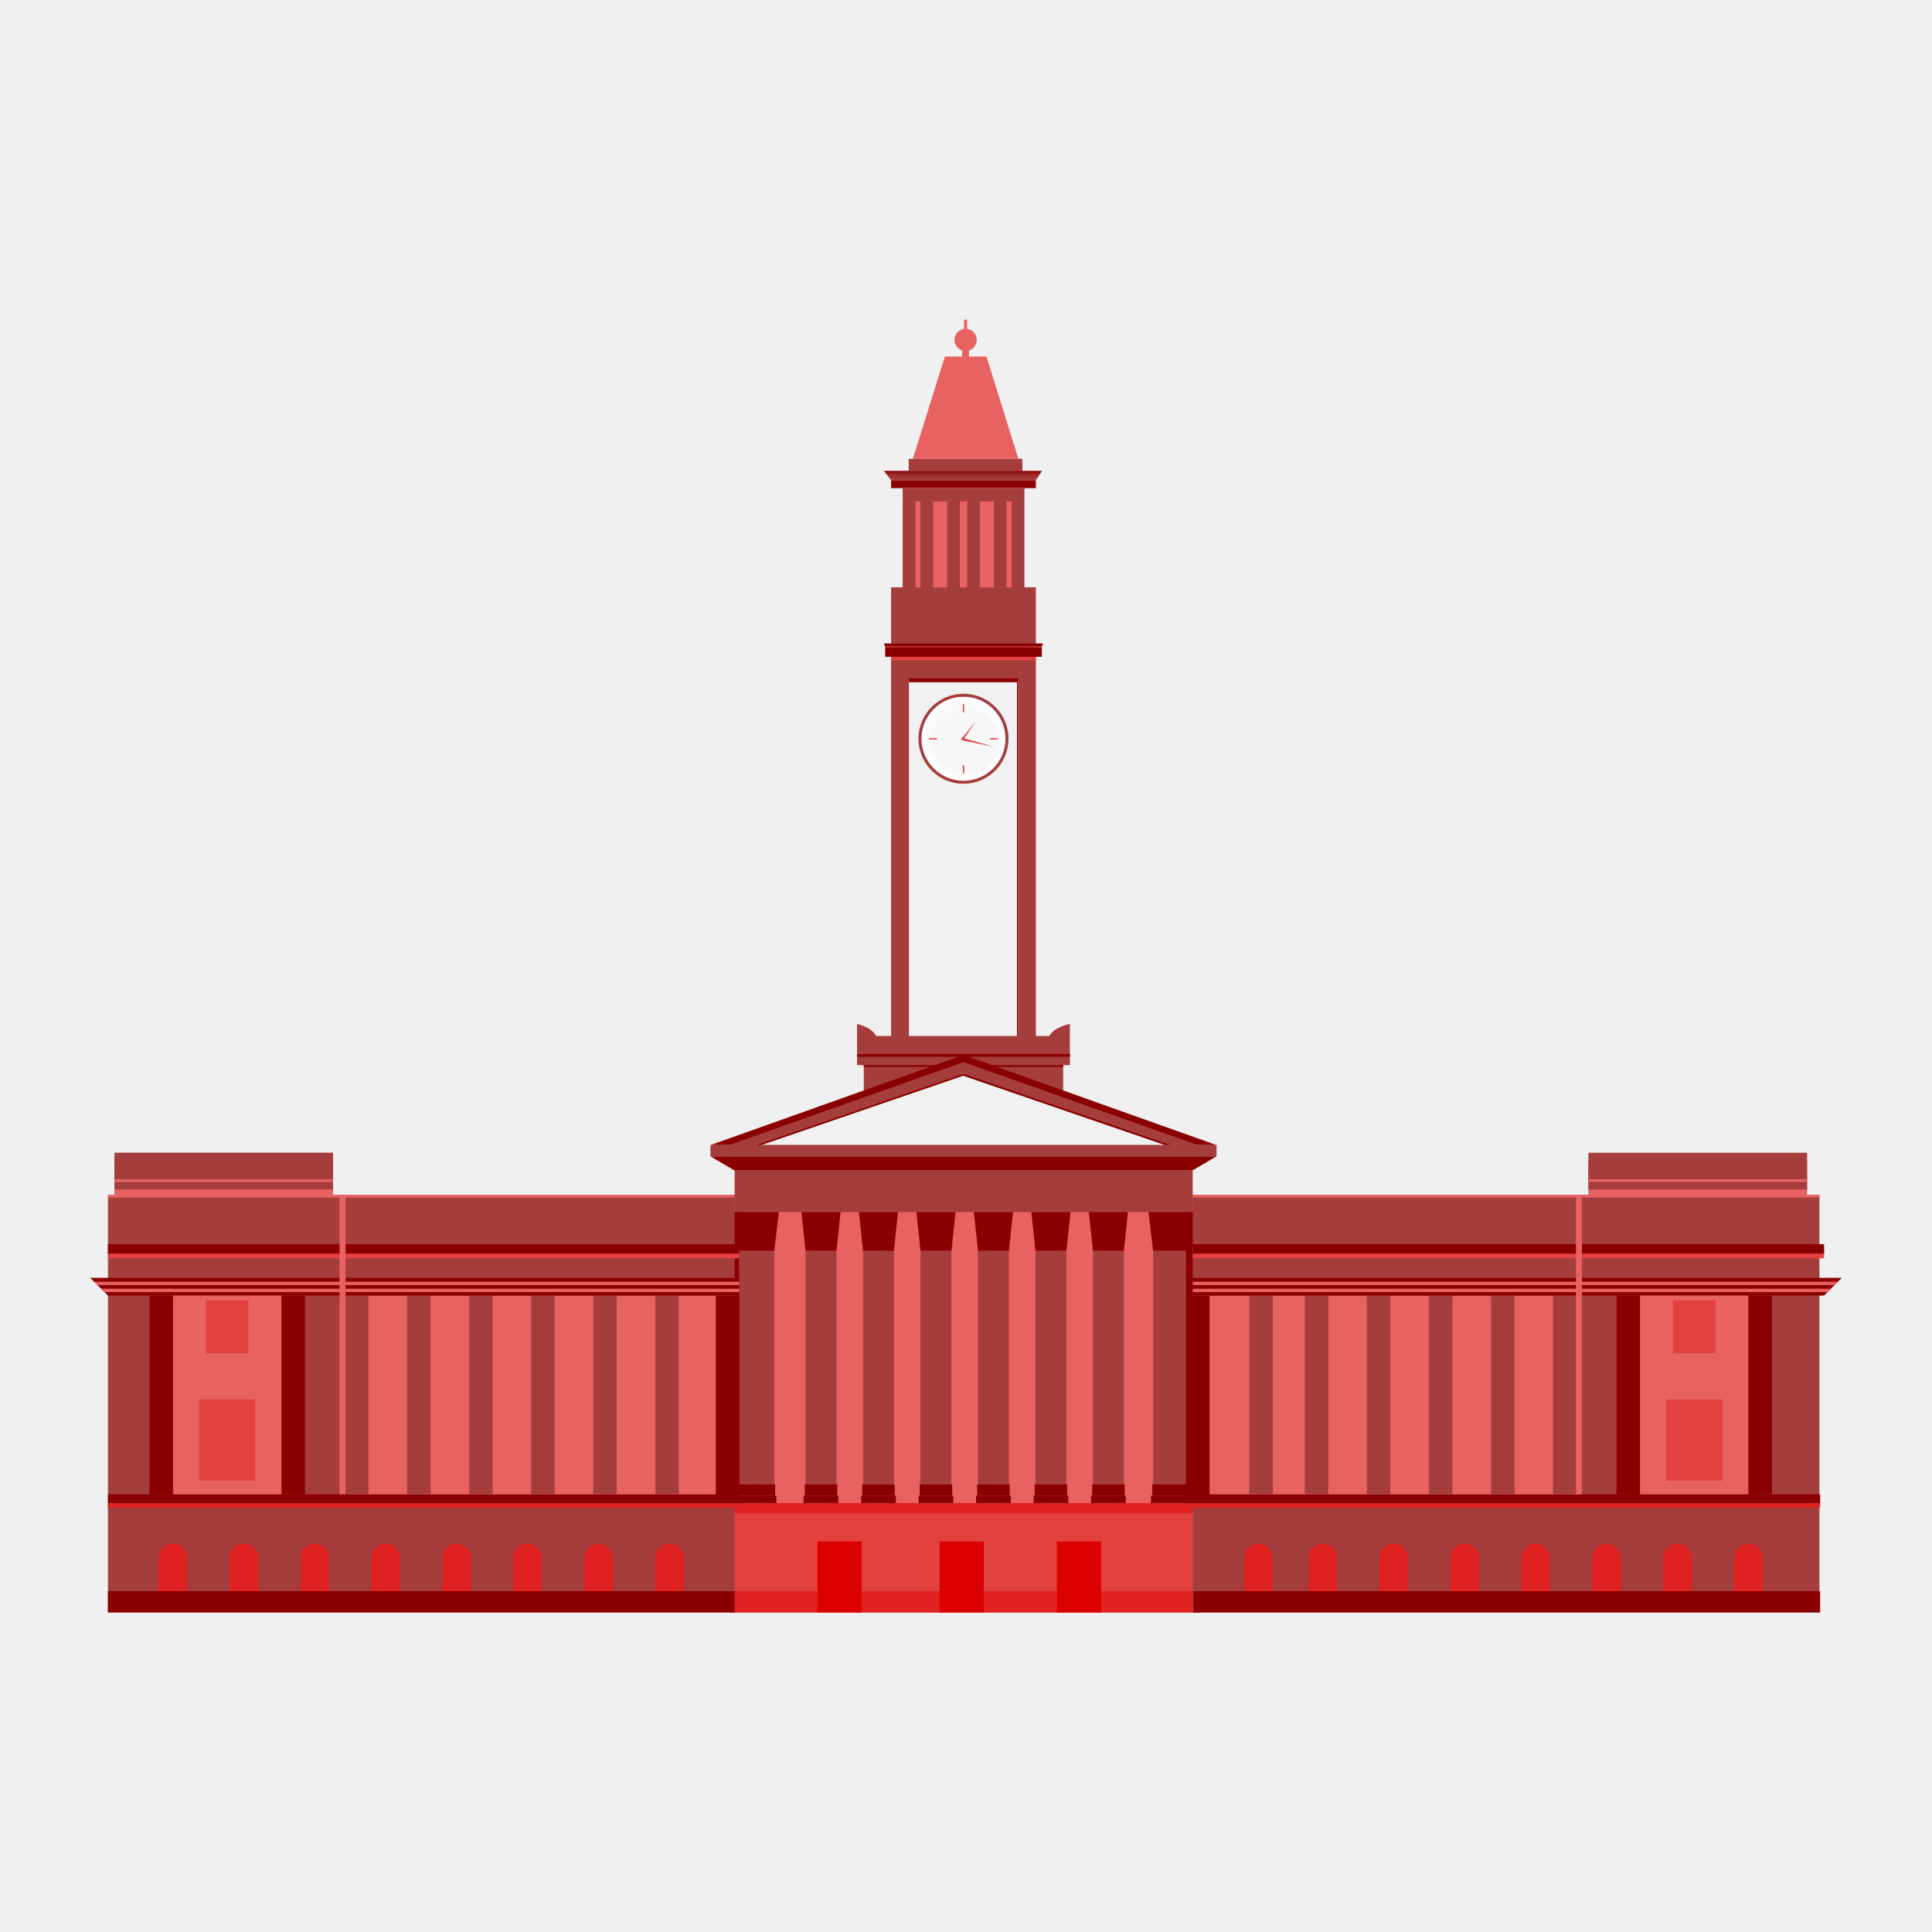
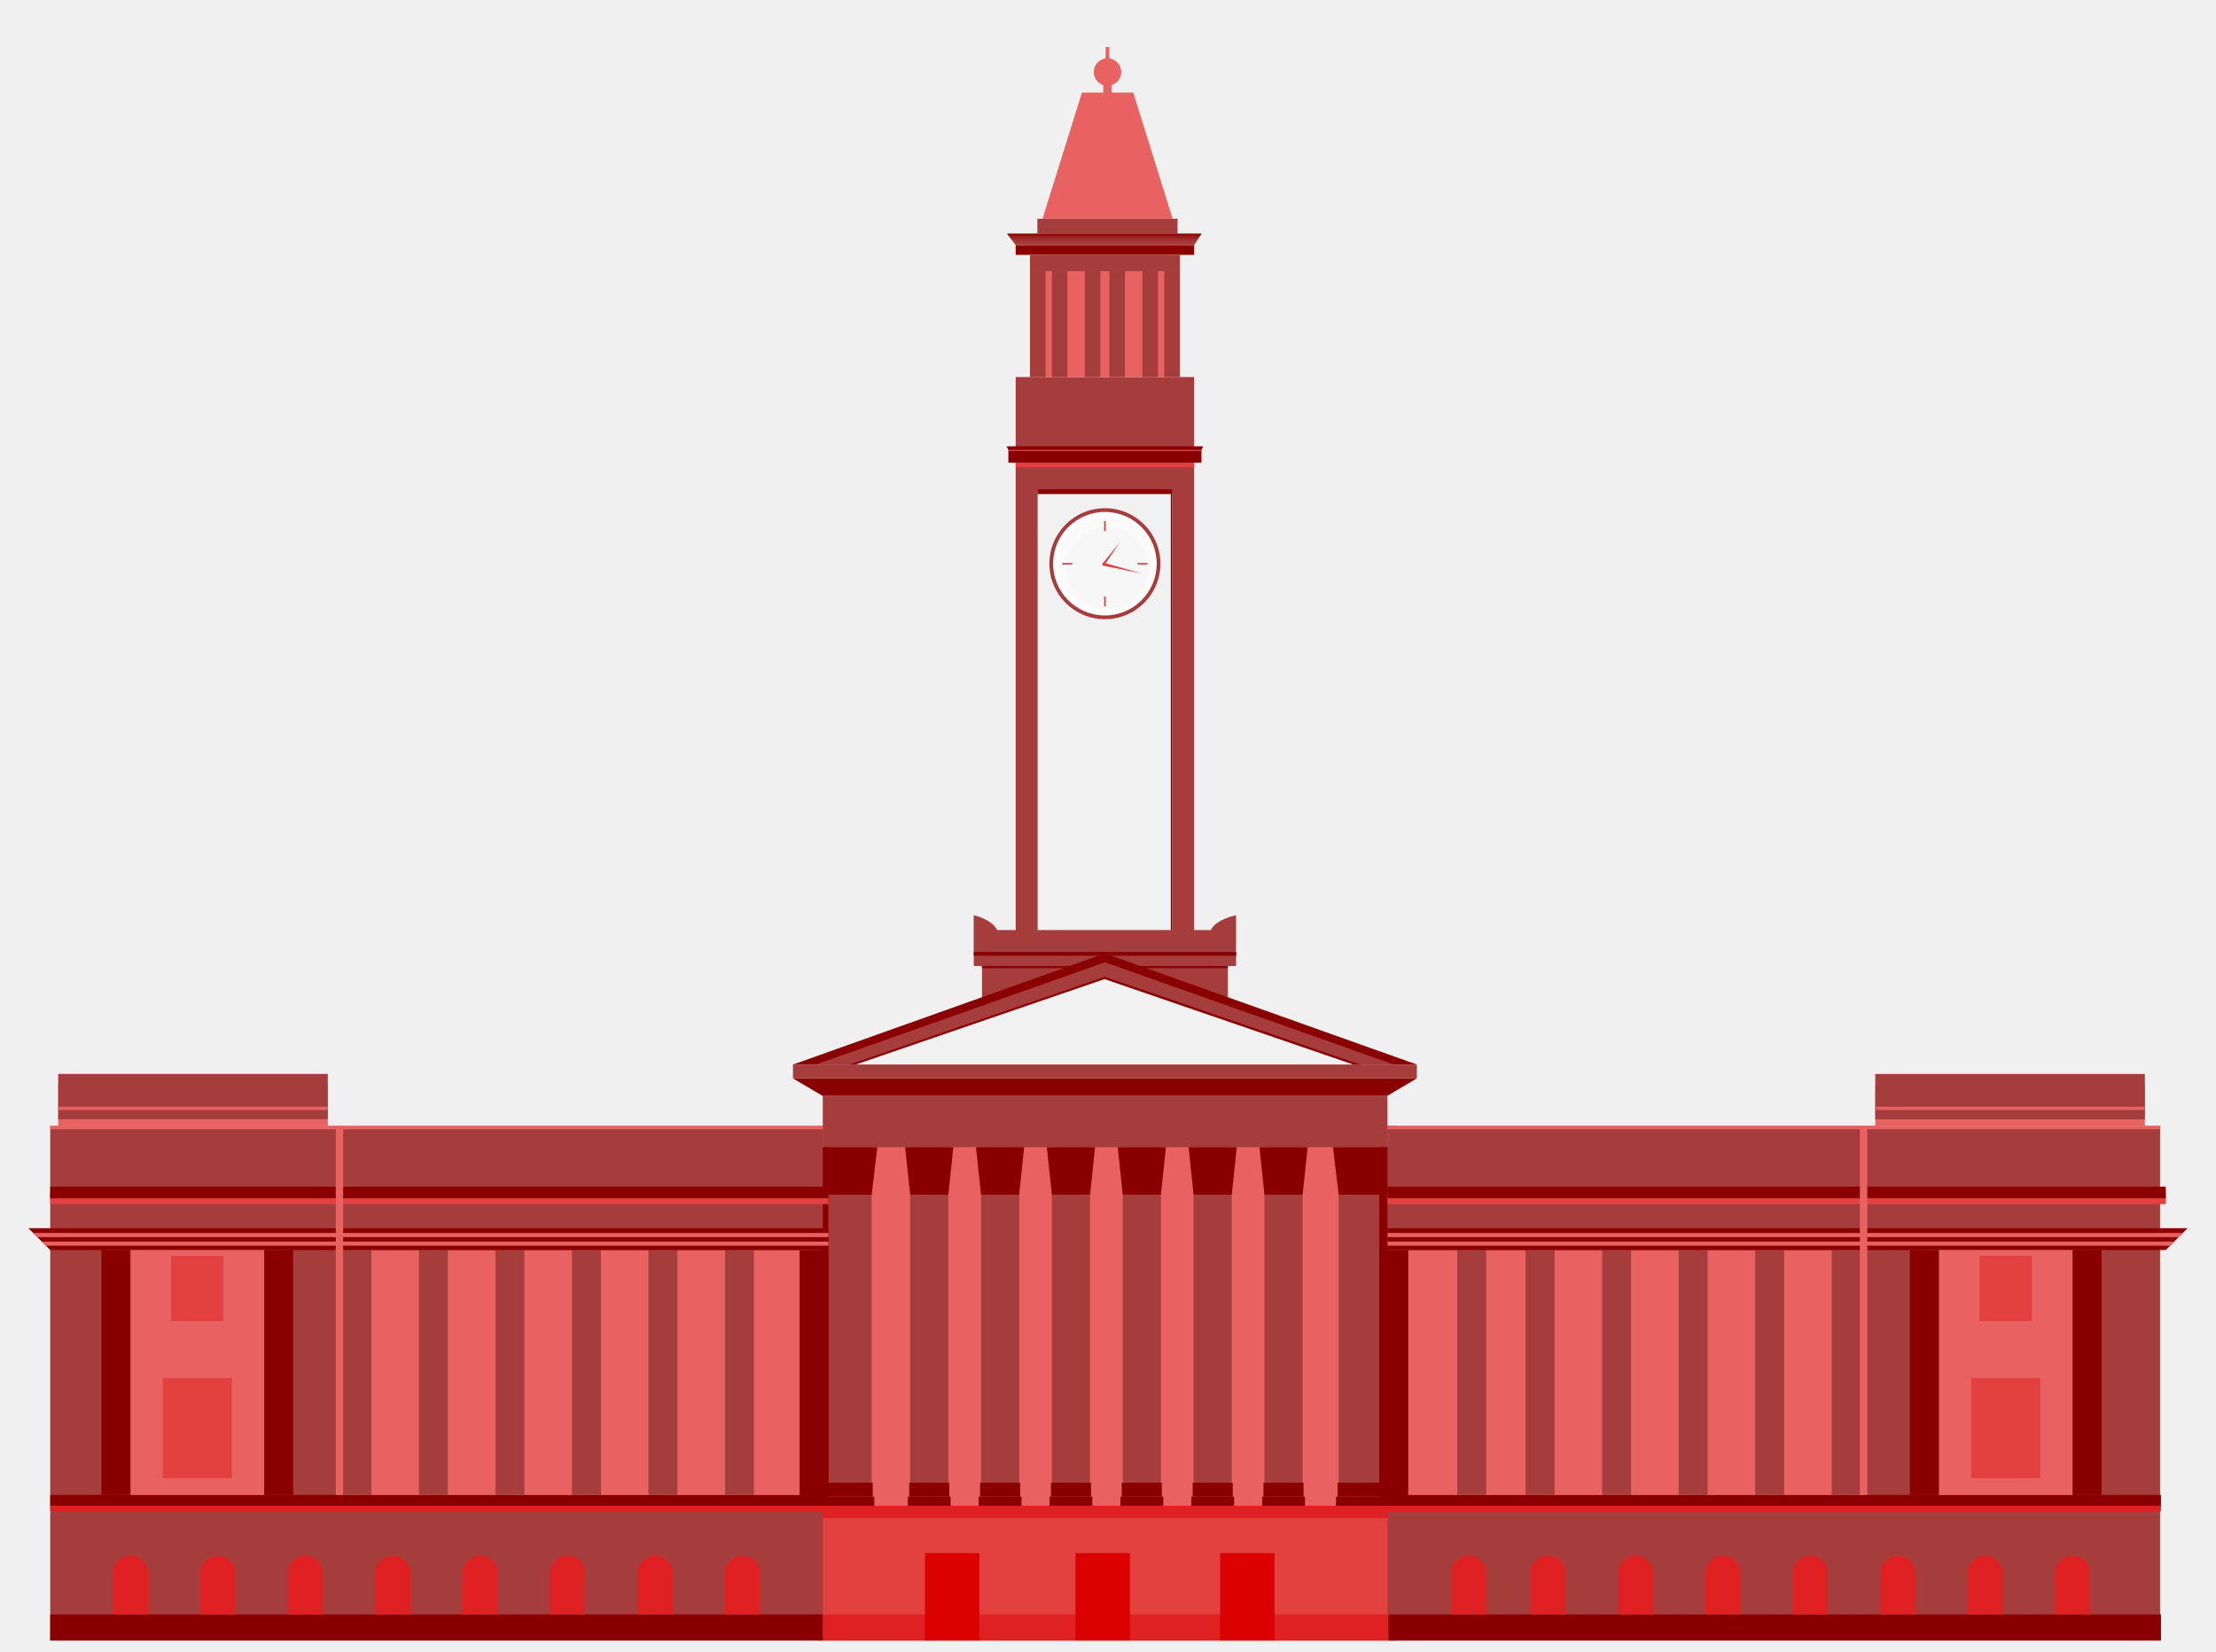
- <svg xmlns="http://www.w3.org/2000/svg" id="Layer_1" data-name="Layer 1" viewBox="0 0 460 460">
+ <svg xmlns="http://www.w3.org/2000/svg" id="Layer_1" data-name="Layer 1" viewBox="0 0 428 319">
  <defs>
    <style>.cls-1{fill:#e86261;}.cls-2{fill:#a63d3d;}.cls-3{fill:#f1f1f1;}.cls-4{fill:#fff;}.cls-5{fill:#fafafa;}.cls-6{fill:#f7f7f7;}.cls-7{fill:#e34140;}.cls-8{fill:#8a0000;}.cls-9{fill:url(#linear-gradient);}.cls-10{fill:#df2221;}.cls-11{fill:#da0100;}</style>
-     <linearGradient id="linear-gradient" x1="229.29" y1="114.33" x2="229.29" y2="112.14" gradientUnits="userSpaceOnUse">
+     <linearGradient id="linear-gradient" x1="213.29" y1="47.33" x2="213.29" y2="45.14" gradientUnits="userSpaceOnUse">
      <stop offset="0" stop-color="#a63d3d" stop-opacity="0" />
      <stop offset="1" stop-color="#8a0000" />
    </linearGradient>
  </defs>
-   <rect class="cls-1" x="173.82" y="284.51" width="111.95" height="99.4" />
-   <rect class="cls-2" x="212.17" y="139.83" width="34.46" height="107.09" />
-   <rect class="cls-3" x="216.41" y="161.75" width="25.99" height="85.03" />
-   <polygon class="cls-1" points="242.48 109.25 217.35 109.25 224.97 84.88 234.87 84.88 242.48 109.25" />
-   <circle class="cls-2" cx="229.4" cy="175.89" r="10.72" />
-   <circle class="cls-4" cx="229.4" cy="175.89" r="10" />
-   <path class="cls-5" d="M229.4,184.85a9,9,0,1,1,9-9A9,9,0,0,1,229.4,184.85Z" />
-   <circle class="cls-6" cx="229.88" cy="176.76" r="7.95" />
-   <rect class="cls-7" x="229.25" y="167.67" width="0.31" height="1.92" />
-   <rect class="cls-7" x="229.25" y="182.21" width="0.31" height="1.92" />
-   <rect class="cls-7" x="236.52" y="174.94" width="0.31" height="1.92" transform="translate(412.57 -60.77) rotate(90)" />
-   <rect class="cls-7" x="221.98" y="174.94" width="0.31" height="1.92" transform="translate(398.04 -46.23) rotate(90)" />
-   <circle class="cls-7" cx="229.22" cy="175.98" r="0.32" transform="translate(-45.33 85.79) rotate(-19.33)" />
-   <polygon class="cls-7" points="232.31 171.7 229.25 176.27 228.93 175.89 232.31 171.7" />
-   <polygon class="cls-7" points="236.67 177.81 229.09 176.27 229.16 175.7 236.67 177.81" />
-   <rect class="cls-8" x="216.41" y="161.5" width="25.99" height="0.94" />
-   <rect class="cls-8" x="199.8" y="204.13" width="84.93" height="0.27" transform="translate(446.53 -37.99) rotate(90)" />
-   <circle class="cls-1" cx="229.9" cy="80.92" r="2.65" />
-   <rect class="cls-1" x="229.08" y="82.43" width="1.63" height="3.76" />
-   <rect class="cls-1" x="229.54" y="76.09" width="0.72" height="3.76" />
-   <rect class="cls-2" x="216.36" y="109.25" width="27.07" height="2.89" />
-   <rect class="cls-8" x="212.17" y="114.33" width="34.46" height="1.9" />
-   <rect class="cls-7" x="212.17" y="156.19" width="34.46" height="1.05" />
-   <polygon class="cls-2" points="246.63 114.33 212.17 114.33 210.51 112.14 248.06 112.14 246.63 114.33" />
-   <polygon class="cls-9" points="246.63 114.33 212.17 114.33 210.51 112.14 248.06 112.14 246.63 114.33" />
-   <rect class="cls-8" x="210.76" y="153.24" width="37.29" height="3.14" />
-   <rect class="cls-1" x="210.76" y="153.87" width="37.29" height="0.22" />
-   <polygon class="cls-8" points="248.05 153.87 210.76 153.87 210.4 153.24 248.41 153.24 248.05 153.87" />
-   <rect class="cls-1" x="214.93" y="116.23" width="28.95" height="23.6" />
-   <rect class="cls-2" x="214.93" y="119.38" width="3.01" height="20.45" />
-   <rect class="cls-2" x="219.15" y="119.38" width="3.01" height="20.45" />
-   <rect class="cls-2" x="236.65" y="119.38" width="3.01" height="20.45" />
-   <rect class="cls-2" x="240.87" y="119.38" width="3.01" height="20.45" />
-   <rect class="cls-2" x="225.52" y="119.38" width="3.01" height="20.45" />
-   <rect class="cls-2" x="230.27" y="119.38" width="3.01" height="20.45" />
-   <rect class="cls-2" x="214.93" y="116.23" width="28.95" height="3.15" />
-   <rect class="cls-2" x="205.66" y="246.93" width="47.48" height="17.08" />
-   <rect class="cls-2" x="204.07" y="250.88" width="50.67" height="2.72" />
-   <rect class="cls-8" x="204.07" y="250.88" width="50.67" height="0.74" />
-   <rect class="cls-8" x="205.66" y="253.6" width="47.48" height="0.42" />
-   <path class="cls-2" d="M249.86,246.66H208.58c-1-2.11-4.52-2.87-4.52-2.87v7.09h50.67v-7.09S250.85,244.54,249.86,246.66Z" />
-   <rect class="cls-2" x="174.91" y="278.71" width="109.07" height="9.89" />
-   <rect class="cls-2" x="176.01" y="288.6" width="8.34" height="64.82" />
-   <polygon class="cls-8" points="184.36 297.78 176.01 297.78 174.91 288.6 185.45 288.6 184.36 297.78" />
-   <rect class="cls-8" x="175.8" y="353.41" width="8.76" height="2.69" />
-   <rect class="cls-8" x="175.51" y="356.1" width="9.36" height="1.79" />
-   <rect class="cls-2" x="191.79" y="288.6" width="7.37" height="64.82" />
-   <polygon class="cls-8" points="199.17 297.78 191.79 297.78 190.82 288.6 200.13 288.6 199.17 297.78" />
-   <rect class="cls-8" x="191.61" y="353.41" width="7.74" height="2.69" />
-   <rect class="cls-8" x="191.34" y="356.1" width="8.27" height="1.79" />
-   <rect class="cls-2" x="205.48" y="288.6" width="7.37" height="64.82" />
-   <polygon class="cls-8" points="212.85 297.78 205.48 297.78 204.5 288.6 213.81 288.6 212.85 297.78" />
-   <rect class="cls-8" x="205.29" y="353.41" width="7.74" height="2.69" />
-   <rect class="cls-8" x="205.03" y="356.1" width="8.27" height="1.79" />
-   <rect class="cls-2" x="219.16" y="288.6" width="7.37" height="64.82" />
-   <polygon class="cls-8" points="226.54 297.78 219.16 297.78 218.19 288.6 227.5 288.6 226.54 297.78" />
-   <rect class="cls-8" x="218.98" y="353.41" width="7.74" height="2.69" />
-   <rect class="cls-8" x="218.71" y="356.1" width="8.27" height="1.79" />
-   <rect class="cls-2" x="232.85" y="288.6" width="7.37" height="64.82" />
-   <polygon class="cls-8" points="240.22 297.78 232.85 297.78 231.88 288.6 241.19 288.6 240.22 297.78" />
-   <rect class="cls-8" x="232.66" y="353.41" width="7.74" height="2.69" />
-   <rect class="cls-8" x="232.4" y="356.1" width="8.27" height="1.79" />
-   <rect class="cls-2" x="246.53" y="288.6" width="7.37" height="64.82" />
-   <polygon class="cls-8" points="253.91 297.78 246.53 297.78 245.56 288.6 254.87 288.6 253.91 297.78" />
-   <rect class="cls-8" x="246.35" y="353.41" width="7.74" height="2.69" />
-   <rect class="cls-8" x="246.09" y="356.1" width="8.27" height="1.79" />
-   <rect class="cls-2" x="274.55" y="288.6" width="8.35" height="64.82" />
-   <polygon class="cls-8" points="282.9 297.78 274.55 297.78 273.45 288.6 283.99 288.6 282.9 297.78" />
-   <rect class="cls-8" x="274.34" y="353.41" width="8.76" height="2.69" />
-   <rect class="cls-8" x="274.04" y="356.1" width="9.36" height="1.79" />
-   <rect class="cls-2" x="260.22" y="288.6" width="7.37" height="64.82" />
-   <polygon class="cls-8" points="267.59 297.78 260.22 297.78 259.25 288.6 268.56 288.6 267.59 297.78" />
-   <rect class="cls-8" x="260.03" y="353.41" width="7.74" height="2.69" />
-   <rect class="cls-8" x="259.77" y="356.1" width="8.27" height="1.79" />
-   <rect class="cls-10" x="173.82" y="357.87" width="111.95" height="3.13" />
-   <polygon class="cls-8" points="229.4 251.18 289.65 272.64 169.15 272.64 229.4 251.18" />
-   <polygon class="cls-2" points="229.4 252.89 285.24 272.64 173.57 272.64 229.4 252.89" />
-   <polygon class="cls-8" points="229.4 255.68 278.74 272.64 180.06 272.64 229.4 255.68" />
-   <polygon class="cls-3" points="229.32 256.13 277.38 272.64 181.27 272.64 229.32 256.13" />
-   <polygon class="cls-8" points="283.89 278.7 174.91 278.7 169.15 275.31 289.65 275.31 283.89 278.7" />
-   <rect class="cls-2" x="169.15" y="272.64" width="120.5" height="2.67" />
-   <rect class="cls-8" x="170.43" y="288.6" width="5.59" height="69.27" />
-   <rect class="cls-7" x="173.82" y="360.24" width="111.95" height="23.67" />
-   <rect class="cls-2" x="25.7" y="284.51" width="149.21" height="99.4" />
-   <rect class="cls-10" x="173.82" y="378.85" width="111.95" height="5.05" />
-   <rect class="cls-8" x="25.7" y="378.85" width="149.21" height="5.05" />
-   <rect class="cls-11" x="194.64" y="367.02" width="10.51" height="16.88" />
-   <rect class="cls-11" x="223.72" y="367.02" width="10.51" height="16.88" />
-   <rect class="cls-11" x="251.65" y="367.02" width="10.51" height="16.88" />
-   <rect class="cls-1" x="25.7" y="284.51" width="149.21" height="0.63" />
-   <rect class="cls-8" x="25.7" y="355.78" width="150.31" height="2.11" />
-   <path class="cls-10" d="M129,378.85v-7.93a3.4,3.4,0,0,0-6.8,0v7.93Z" />
-   <path class="cls-10" d="M112.15,378.85v-7.93a3.4,3.4,0,0,0-6.8,0v7.93Z" />
-   <path class="cls-10" d="M95.26,378.85v-7.93a3.4,3.4,0,0,0-6.8,0v7.93Z" />
-   <path class="cls-10" d="M78.37,378.85v-7.93a3.4,3.4,0,0,0-6.8,0v7.93Z" />
-   <path class="cls-10" d="M61.48,378.85v-7.93a3.4,3.4,0,0,0-6.8,0v7.93Z" />
-   <path class="cls-10" d="M44.59,378.85v-7.93a3.4,3.4,0,0,0-6.8,0v7.93Z" />
-   <path class="cls-10" d="M145.93,378.85v-7.93a3.4,3.4,0,0,0-6.8,0v7.93Z" />
-   <path class="cls-10" d="M162.82,378.85v-7.93a3.4,3.4,0,0,0-6.8,0v7.93Z" />
-   <rect class="cls-1" x="82.86" y="308.47" width="92.09" height="47.31" />
-   <rect class="cls-2" x="82.13" y="308.47" width="5.59" height="47.31" />
-   <rect class="cls-2" x="156.03" y="308.47" width="5.59" height="47.31" />
-   <rect class="cls-8" x="170.43" y="308.47" width="5.59" height="49.4" />
-   <rect class="cls-2" x="141.25" y="308.47" width="5.59" height="47.31" />
-   <rect class="cls-2" x="126.47" y="308.47" width="5.59" height="47.31" />
-   <rect class="cls-2" x="111.69" y="308.47" width="5.59" height="47.31" />
-   <rect class="cls-2" x="96.91" y="308.47" width="5.59" height="47.31" />
-   <polygon class="cls-8" points="21.48 304.25 176.01 304.25 176.01 308.47 25.7 308.47 21.48 304.25" />
-   <polygon class="cls-1" points="22.4 305.17 176.01 305.17 176.01 305.97 23.19 305.97 22.4 305.17" />
-   <polygon class="cls-1" points="24.07 306.84 176.01 306.84 176.01 307.63 24.86 307.63 24.07 306.84" />
-   <rect class="cls-1" x="41.19" y="308.47" width="25.84" height="47.31" />
-   <rect class="cls-7" x="47.43" y="333.17" width="13.36" height="19.37" />
-   <rect class="cls-7" x="49.05" y="309.59" width="10.11" height="12.63" />
-   <rect class="cls-1" x="27.24" y="276.56" width="52.07" height="7.94" />
-   <rect class="cls-2" x="27.24" y="274.45" width="52.07" height="8.76" />
-   <rect class="cls-1" x="27.24" y="280.79" width="52.07" height="0.63" />
-   <rect class="cls-8" x="67.03" y="308.47" width="5.59" height="47.31" />
-   <rect class="cls-8" x="35.6" y="308.47" width="5.59" height="47.31" />
-   <rect class="cls-7" x="25.7" y="297.35" width="150.31" height="2.25" />
-   <rect class="cls-8" x="25.7" y="296.23" width="150.31" height="2.25" />
-   <rect class="cls-1" x="80.85" y="284.51" width="1.43" height="71.27" />
-   <rect class="cls-10" x="25.7" y="357.87" width="150.47" height="1.06" />
-   <rect class="cls-8" x="282.4" y="288.6" width="5.59" height="69.27" transform="translate(570.39 646.47) rotate(-180)" />
-   <rect class="cls-2" x="283.99" y="284.51" width="149.21" height="99.4" transform="translate(717.19 668.41) rotate(-180)" />
-   <rect class="cls-8" x="284.15" y="378.85" width="149.21" height="5.05" transform="translate(717.52 762.76) rotate(-180)" />
-   <rect class="cls-1" x="283.99" y="284.51" width="149.21" height="0.63" transform="translate(717.19 569.64) rotate(-180)" />
-   <rect class="cls-8" x="283.05" y="355.78" width="150.31" height="2.11" transform="translate(716.42 713.67) rotate(-180)" />
-   <path class="cls-10" d="M328.46,378.85v-7.93a3.4,3.4,0,0,1,6.8,0v7.93Z" />
-   <path class="cls-10" d="M345.35,378.85v-7.93a3.4,3.4,0,0,1,6.8,0v7.93Z" />
-   <path class="cls-10" d="M362.24,378.85v-7.93a3.4,3.4,0,0,1,6.8,0v7.93Z" />
-   <path class="cls-10" d="M379.13,378.85v-7.93a3.4,3.4,0,0,1,6.8,0v7.93Z" />
-   <path class="cls-10" d="M396,378.85v-7.93a3.4,3.4,0,0,1,6.8,0v7.93Z" />
-   <path class="cls-10" d="M412.91,378.85v-7.93a3.4,3.4,0,0,1,6.8,0v7.93Z" />
-   <path class="cls-10" d="M311.57,378.85v-7.93a3.4,3.4,0,0,1,6.8,0v7.93Z" />
-   <path class="cls-10" d="M296.24,378.85v-7.93a3.4,3.4,0,0,1,6.8,0v7.93Z" />
-   <rect class="cls-1" x="284.12" y="308.47" width="92.09" height="47.31" transform="translate(660.32 664.25) rotate(-180)" />
-   <rect class="cls-2" x="369.79" y="308.47" width="5.59" height="47.31" transform="translate(745.16 664.25) rotate(-180)" />
-   <rect class="cls-2" x="297.45" y="308.47" width="5.59" height="47.31" transform="translate(600.49 664.25) rotate(-180)" />
-   <rect class="cls-8" x="282.4" y="308.47" width="5.59" height="49.4" transform="translate(570.39 666.34) rotate(-180)" />
-   <rect class="cls-2" x="310.67" y="308.47" width="5.59" height="47.31" transform="translate(626.92 664.25) rotate(-180)" />
-   <rect class="cls-2" x="325.45" y="308.47" width="5.59" height="47.31" transform="translate(656.48 664.25) rotate(-180)" />
-   <rect class="cls-2" x="340.23" y="308.47" width="5.59" height="47.31" transform="translate(686.04 664.25) rotate(-180)" />
-   <rect class="cls-2" x="355.01" y="308.47" width="5.59" height="47.31" transform="translate(715.6 664.25) rotate(-180)" />
-   <polygon class="cls-8" points="438.52 304.25 283.99 304.25 283.99 308.47 434.3 308.47 438.52 304.25" />
-   <polygon class="cls-1" points="437.6 305.17 283.99 305.17 283.99 305.97 436.81 305.97 437.6 305.17" />
-   <polygon class="cls-1" points="435.93 306.84 283.99 306.84 283.99 307.63 435.14 307.63 435.93 306.84" />
-   <rect class="cls-1" x="390.48" y="308.47" width="25.84" height="47.31" transform="translate(806.79 664.25) rotate(-180)" />
-   <rect class="cls-7" x="396.71" y="333.17" width="13.36" height="19.37" transform="translate(806.79 685.72) rotate(-180)" />
-   <rect class="cls-7" x="398.34" y="309.59" width="10.11" height="12.63" transform="translate(806.79 631.8) rotate(-180)" />
-   <rect class="cls-1" x="378.19" y="276.56" width="52.07" height="7.94" transform="translate(808.45 561.07) rotate(-180)" />
-   <rect class="cls-2" x="378.19" y="274.45" width="52.07" height="8.76" transform="translate(808.45 557.67) rotate(-180)" />
-   <rect class="cls-1" x="378.19" y="280.79" width="52.07" height="0.63" transform="translate(808.45 562.2) rotate(-180)" />
-   <rect class="cls-8" x="384.89" y="308.47" width="5.59" height="47.31" transform="translate(775.36 664.25) rotate(-180)" />
-   <rect class="cls-8" x="416.31" y="308.47" width="5.59" height="47.31" transform="translate(838.21 664.25) rotate(-180)" />
-   <rect class="cls-7" x="283.99" y="297.35" width="150.31" height="2.25" transform="translate(718.29 596.95) rotate(-180)" />
-   <rect class="cls-8" x="283.99" y="296.23" width="150.31" height="2.25" transform="translate(718.29 594.7) rotate(-180)" />
-   <rect class="cls-1" x="375.23" y="284.51" width="1.43" height="71.27" transform="translate(751.88 640.29) rotate(-180)" />
-   <rect class="cls-10" x="282.9" y="357.87" width="150.47" height="1.06" transform="translate(716.26 716.79) rotate(-180)" />
+   <rect class="cls-1" x="157.82" y="217.51" width="111.95" height="99.4" />
+   <rect class="cls-2" x="196.17" y="72.83" width="34.46" height="107.09" />
+   <rect class="cls-3" x="200.41" y="94.75" width="25.99" height="85.03" />
+   <polygon class="cls-1" points="226.48 42.25 201.35 42.25 208.97 17.88 218.87 17.88 226.48 42.25" />
+   <circle class="cls-2" cx="213.4" cy="108.89" r="10.72" />
+   <circle class="cls-4" cx="213.4" cy="108.89" r="10" />
+   <path class="cls-5" d="M213.4,117.85a9,9,0,1,1,9-9A9,9,0,0,1,213.4,117.85Z" />
+   <circle class="cls-6" cx="213.88" cy="109.76" r="7.95" />
+   <rect class="cls-7" x="213.25" y="100.67" width="0.31" height="1.92" />
+   <rect class="cls-7" x="213.25" y="115.21" width="0.31" height="1.92" />
+   <rect class="cls-7" x="220.52" y="107.94" width="0.31" height="1.92" transform="translate(329.57 -111.77) rotate(90)" />
+   <rect class="cls-7" x="205.98" y="107.94" width="0.31" height="1.92" transform="translate(315.04 -97.23) rotate(90)" />
+   <circle class="cls-7" cx="213.22" cy="108.98" r="0.32" transform="translate(-24.05 76.72) rotate(-19.33)" />
+   <polygon class="cls-7" points="216.31 104.7 213.25 109.27 212.93 108.89 216.31 104.7" />
+   <polygon class="cls-7" points="220.67 110.81 213.09 109.27 213.16 108.7 220.67 110.81" />
+   <rect class="cls-8" x="200.41" y="94.5" width="25.99" height="0.94" />
+   <rect class="cls-8" x="183.8" y="137.13" width="84.93" height="0.27" transform="translate(363.53 -88.99) rotate(90)" />
+   <circle class="cls-1" cx="213.9" cy="13.92" r="2.65" />
+   <rect class="cls-1" x="213.08" y="15.43" width="1.63" height="3.76" />
+   <rect class="cls-1" x="213.54" y="9.09" width="0.72" height="3.76" />
+   <rect class="cls-2" x="200.36" y="42.25" width="27.07" height="2.89" />
+   <rect class="cls-8" x="196.17" y="47.33" width="34.46" height="1.9" />
+   <rect class="cls-7" x="196.17" y="89.19" width="34.46" height="1.05" />
+   <polygon class="cls-2" points="230.63 47.33 196.17 47.33 194.51 45.14 232.06 45.14 230.63 47.33" />
+   <polygon class="cls-9" points="230.63 47.33 196.17 47.33 194.51 45.14 232.06 45.14 230.63 47.33" />
+   <rect class="cls-8" x="194.76" y="86.24" width="37.29" height="3.14" />
+   <rect class="cls-1" x="194.76" y="86.87" width="37.29" height="0.22" />
+   <polygon class="cls-8" points="232.05 86.87 194.76 86.87 194.4 86.24 232.41 86.24 232.05 86.87" />
+   <rect class="cls-1" x="198.93" y="49.23" width="28.95" height="23.6" />
+   <rect class="cls-2" x="198.93" y="52.38" width="3.01" height="20.45" />
+   <rect class="cls-2" x="203.15" y="52.38" width="3.01" height="20.45" />
+   <rect class="cls-2" x="220.65" y="52.38" width="3.01" height="20.45" />
+   <rect class="cls-2" x="224.87" y="52.38" width="3.01" height="20.45" />
+   <rect class="cls-2" x="209.52" y="52.38" width="3.01" height="20.45" />
+   <rect class="cls-2" x="214.27" y="52.38" width="3.01" height="20.45" />
+   <rect class="cls-2" x="198.93" y="49.23" width="28.95" height="3.15" />
+   <rect class="cls-2" x="189.66" y="179.93" width="47.48" height="17.08" />
+   <rect class="cls-2" x="188.07" y="183.88" width="50.67" height="2.72" />
+   <rect class="cls-8" x="188.07" y="183.88" width="50.67" height="0.74" />
+   <rect class="cls-8" x="189.66" y="186.6" width="47.48" height="0.42" />
+   <path class="cls-2" d="M233.86,179.66H192.58c-1-2.11-4.52-2.87-4.52-2.87v7.09h50.67v-7.09S234.85,177.54,233.86,179.66Z" />
+   <rect class="cls-2" x="158.91" y="211.71" width="109.07" height="9.89" />
+   <rect class="cls-2" x="160.01" y="221.6" width="8.34" height="64.82" />
+   <polygon class="cls-8" points="168.36 230.78 160.01 230.78 158.91 221.6 169.45 221.6 168.36 230.78" />
+   <rect class="cls-8" x="159.8" y="286.41" width="8.76" height="2.69" />
+   <rect class="cls-8" x="159.51" y="289.1" width="9.36" height="1.79" />
+   <rect class="cls-2" x="175.79" y="221.6" width="7.37" height="64.82" />
+   <polygon class="cls-8" points="183.17 230.78 175.79 230.78 174.82 221.6 184.13 221.6 183.17 230.78" />
+   <rect class="cls-8" x="175.61" y="286.41" width="7.74" height="2.69" />
+   <rect class="cls-8" x="175.34" y="289.1" width="8.27" height="1.79" />
+   <rect class="cls-2" x="189.48" y="221.6" width="7.37" height="64.82" />
+   <polygon class="cls-8" points="196.85 230.78 189.48 230.78 188.5 221.6 197.81 221.6 196.85 230.78" />
+   <rect class="cls-8" x="189.29" y="286.41" width="7.74" height="2.69" />
+   <rect class="cls-8" x="189.03" y="289.1" width="8.27" height="1.79" />
+   <rect class="cls-2" x="203.16" y="221.6" width="7.37" height="64.82" />
+   <polygon class="cls-8" points="210.54 230.78 203.16 230.78 202.19 221.6 211.5 221.6 210.54 230.78" />
+   <rect class="cls-8" x="202.98" y="286.41" width="7.74" height="2.69" />
+   <rect class="cls-8" x="202.71" y="289.1" width="8.27" height="1.79" />
+   <rect class="cls-2" x="216.85" y="221.6" width="7.37" height="64.82" />
+   <polygon class="cls-8" points="224.22 230.78 216.85 230.78 215.88 221.6 225.19 221.6 224.22 230.78" />
+   <rect class="cls-8" x="216.66" y="286.41" width="7.74" height="2.69" />
+   <rect class="cls-8" x="216.4" y="289.1" width="8.27" height="1.79" />
+   <rect class="cls-2" x="230.53" y="221.6" width="7.37" height="64.82" />
+   <polygon class="cls-8" points="237.91 230.78 230.53 230.78 229.56 221.6 238.87 221.6 237.91 230.78" />
+   <rect class="cls-8" x="230.35" y="286.41" width="7.74" height="2.69" />
+   <rect class="cls-8" x="230.09" y="289.1" width="8.27" height="1.79" />
+   <rect class="cls-2" x="258.55" y="221.6" width="8.35" height="64.82" />
+   <polygon class="cls-8" points="266.9 230.78 258.55 230.78 257.45 221.6 267.99 221.6 266.9 230.78" />
+   <rect class="cls-8" x="258.34" y="286.41" width="8.76" height="2.69" />
+   <rect class="cls-8" x="258.04" y="289.1" width="9.36" height="1.79" />
+   <rect class="cls-2" x="244.22" y="221.6" width="7.37" height="64.82" />
+   <polygon class="cls-8" points="251.59 230.78 244.22 230.78 243.25 221.6 252.56 221.6 251.59 230.78" />
+   <rect class="cls-8" x="244.03" y="286.41" width="7.74" height="2.69" />
+   <rect class="cls-8" x="243.77" y="289.1" width="8.27" height="1.79" />
+   <rect class="cls-10" x="157.82" y="290.87" width="111.95" height="3.13" />
+   <polygon class="cls-8" points="213.4 184.18 273.65 205.64 153.15 205.64 213.4 184.18" />
+   <polygon class="cls-2" points="213.4 185.89 269.24 205.64 157.57 205.64 213.4 185.89" />
+   <polygon class="cls-8" points="213.4 188.68 262.74 205.64 164.06 205.64 213.4 188.68" />
+   <polygon class="cls-3" points="213.32 189.13 261.38 205.64 165.27 205.64 213.32 189.13" />
+   <polygon class="cls-8" points="267.89 211.71 158.91 211.71 153.15 208.31 273.65 208.31 267.89 211.71" />
+   <rect class="cls-2" x="153.15" y="205.64" width="120.5" height="2.67" />
+   <rect class="cls-8" x="154.43" y="221.6" width="5.59" height="69.27" />
+   <rect class="cls-7" x="157.82" y="293.24" width="111.95" height="23.67" />
+   <rect class="cls-2" x="9.7" y="217.51" width="149.21" height="99.4" />
+   <rect class="cls-10" x="157.82" y="311.85" width="111.95" height="5.05" />
+   <rect class="cls-8" x="9.7" y="311.85" width="149.21" height="5.05" />
+   <rect class="cls-11" x="178.64" y="300.02" width="10.51" height="16.88" />
+   <rect class="cls-11" x="207.72" y="300.02" width="10.51" height="16.88" />
+   <rect class="cls-11" x="235.65" y="300.02" width="10.51" height="16.88" />
+   <rect class="cls-1" x="9.7" y="217.51" width="149.21" height="0.63" />
+   <rect class="cls-8" x="9.7" y="288.78" width="150.31" height="2.11" />
+   <path class="cls-10" d="M113,311.85v-7.93a3.4,3.4,0,0,0-6.8,0v7.93Z" />
+   <path class="cls-10" d="M96.15,311.85v-7.93a3.4,3.4,0,0,0-6.8,0v7.93Z" />
+   <path class="cls-10" d="M79.26,311.85v-7.93a3.4,3.4,0,0,0-6.8,0v7.93Z" />
+   <path class="cls-10" d="M62.37,311.85v-7.93a3.4,3.4,0,0,0-6.8,0v7.93Z" />
+   <path class="cls-10" d="M45.48,311.85v-7.93a3.4,3.4,0,0,0-6.8,0v7.93Z" />
+   <path class="cls-10" d="M28.59,311.85v-7.93a3.4,3.4,0,0,0-6.8,0v7.93Z" />
+   <path class="cls-10" d="M129.93,311.85v-7.93a3.4,3.4,0,0,0-6.8,0v7.93Z" />
+   <path class="cls-10" d="M146.82,311.85v-7.93a3.4,3.4,0,0,0-6.8,0v7.93Z" />
+   <rect class="cls-1" x="66.86" y="241.47" width="92.09" height="47.31" />
+   <rect class="cls-2" x="66.13" y="241.47" width="5.59" height="47.31" />
+   <rect class="cls-2" x="140.03" y="241.47" width="5.59" height="47.31" />
+   <rect class="cls-8" x="154.43" y="241.47" width="5.59" height="49.4" />
+   <rect class="cls-2" x="125.25" y="241.47" width="5.59" height="47.31" />
+   <rect class="cls-2" x="110.47" y="241.47" width="5.59" height="47.31" />
+   <rect class="cls-2" x="95.69" y="241.47" width="5.59" height="47.31" />
+   <rect class="cls-2" x="80.91" y="241.47" width="5.59" height="47.31" />
+   <polygon class="cls-8" points="5.48 237.25 160.01 237.25 160.01 241.47 9.7 241.47 5.48 237.25" />
+   <polygon class="cls-1" points="6.4 238.17 160.01 238.17 160.01 238.97 7.19 238.97 6.4 238.17" />
+   <polygon class="cls-1" points="8.07 239.84 160.01 239.84 160.01 240.63 8.86 240.63 8.07 239.84" />
+   <rect class="cls-1" x="25.19" y="241.47" width="25.84" height="47.31" />
+   <rect class="cls-7" x="31.43" y="266.17" width="13.36" height="19.37" />
+   <rect class="cls-7" x="33.05" y="242.59" width="10.11" height="12.63" />
+   <rect class="cls-1" x="11.24" y="209.56" width="52.07" height="7.94" />
+   <rect class="cls-2" x="11.24" y="207.45" width="52.07" height="8.76" />
+   <rect class="cls-1" x="11.24" y="213.79" width="52.07" height="0.63" />
+   <rect class="cls-8" x="51.03" y="241.47" width="5.59" height="47.31" />
+   <rect class="cls-8" x="19.6" y="241.47" width="5.59" height="47.31" />
+   <rect class="cls-7" x="9.7" y="230.35" width="150.31" height="2.25" />
+   <rect class="cls-8" x="9.7" y="229.23" width="150.31" height="2.25" />
+   <rect class="cls-1" x="64.85" y="217.51" width="1.43" height="71.27" />
+   <rect class="cls-10" x="9.7" y="290.87" width="150.47" height="1.06" />
+   <rect class="cls-8" x="266.4" y="221.6" width="5.59" height="69.27" transform="translate(538.39 512.47) rotate(-180)" />
+   <rect class="cls-2" x="267.99" y="217.51" width="149.21" height="99.4" transform="translate(685.19 534.41) rotate(-180)" />
+   <rect class="cls-8" x="268.15" y="311.85" width="149.21" height="5.05" transform="translate(685.52 628.76) rotate(-180)" />
+   <rect class="cls-1" x="267.99" y="217.51" width="149.21" height="0.63" transform="translate(685.19 435.64) rotate(-180)" />
+   <rect class="cls-8" x="267.05" y="288.78" width="150.31" height="2.11" transform="translate(684.42 579.67) rotate(-180)" />
+   <path class="cls-10" d="M312.46,311.85v-7.93a3.4,3.4,0,0,1,6.8,0v7.93Z" />
+   <path class="cls-10" d="M329.35,311.85v-7.93a3.4,3.4,0,0,1,6.8,0v7.93Z" />
+   <path class="cls-10" d="M346.24,311.85v-7.93a3.4,3.4,0,0,1,6.8,0v7.93Z" />
+   <path class="cls-10" d="M363.13,311.85v-7.93a3.4,3.4,0,0,1,6.8,0v7.93Z" />
+   <path class="cls-10" d="M380,311.85v-7.93a3.4,3.4,0,0,1,6.8,0v7.93Z" />
+   <path class="cls-10" d="M396.91,311.85v-7.93a3.4,3.4,0,0,1,6.8,0v7.93Z" />
+   <path class="cls-10" d="M295.57,311.85v-7.93a3.4,3.4,0,0,1,6.8,0v7.93Z" />
+   <path class="cls-10" d="M280.24,311.85v-7.93a3.4,3.4,0,0,1,6.8,0v7.93Z" />
+   <rect class="cls-1" x="268.12" y="241.47" width="92.09" height="47.31" transform="translate(628.32 530.25) rotate(-180)" />
+   <rect class="cls-2" x="353.79" y="241.47" width="5.59" height="47.31" transform="translate(713.16 530.25) rotate(-180)" />
+   <rect class="cls-2" x="281.45" y="241.47" width="5.59" height="47.31" transform="translate(568.49 530.25) rotate(-180)" />
+   <rect class="cls-8" x="266.4" y="241.47" width="5.59" height="49.4" transform="translate(538.39 532.34) rotate(-180)" />
+   <rect class="cls-2" x="294.67" y="241.47" width="5.59" height="47.31" transform="translate(594.92 530.25) rotate(-180)" />
+   <rect class="cls-2" x="309.45" y="241.47" width="5.59" height="47.31" transform="translate(624.48 530.25) rotate(-180)" />
+   <rect class="cls-2" x="324.23" y="241.47" width="5.59" height="47.31" transform="translate(654.04 530.25) rotate(-180)" />
+   <rect class="cls-2" x="339.01" y="241.47" width="5.59" height="47.31" transform="translate(683.6 530.25) rotate(-180)" />
+   <polygon class="cls-8" points="422.52 237.25 267.99 237.25 267.99 241.47 418.3 241.47 422.52 237.25" />
+   <polygon class="cls-1" points="421.6 238.17 267.99 238.17 267.99 238.97 420.81 238.97 421.6 238.17" />
+   <polygon class="cls-1" points="419.93 239.84 267.99 239.84 267.99 240.63 419.14 240.63 419.93 239.84" />
+   <rect class="cls-1" x="374.48" y="241.47" width="25.84" height="47.31" transform="translate(774.79 530.25) rotate(-180)" />
+   <rect class="cls-7" x="380.71" y="266.17" width="13.36" height="19.37" transform="translate(774.79 551.72) rotate(-180)" />
+   <rect class="cls-7" x="382.34" y="242.59" width="10.11" height="12.63" transform="translate(774.79 497.8) rotate(-180)" />
+   <rect class="cls-1" x="362.19" y="209.56" width="52.07" height="7.94" transform="translate(776.45 427.07) rotate(-180)" />
+   <rect class="cls-2" x="362.19" y="207.45" width="52.07" height="8.76" transform="translate(776.45 423.67) rotate(-180)" />
+   <rect class="cls-1" x="362.19" y="213.79" width="52.07" height="0.63" transform="translate(776.45 428.2) rotate(-180)" />
+   <rect class="cls-8" x="368.89" y="241.47" width="5.59" height="47.31" transform="translate(743.36 530.25) rotate(-180)" />
+   <rect class="cls-8" x="400.31" y="241.47" width="5.59" height="47.31" transform="translate(806.21 530.25) rotate(-180)" />
+   <rect class="cls-7" x="267.99" y="230.35" width="150.31" height="2.25" transform="translate(686.29 462.95) rotate(-180)" />
+   <rect class="cls-8" x="267.99" y="229.23" width="150.31" height="2.25" transform="translate(686.29 460.7) rotate(-180)" />
+   <rect class="cls-1" x="359.23" y="217.51" width="1.43" height="71.27" transform="translate(719.88 506.29) rotate(-180)" />
+   <rect class="cls-10" x="266.9" y="290.87" width="150.47" height="1.06" transform="translate(684.26 582.79) rotate(-180)" />
</svg>
